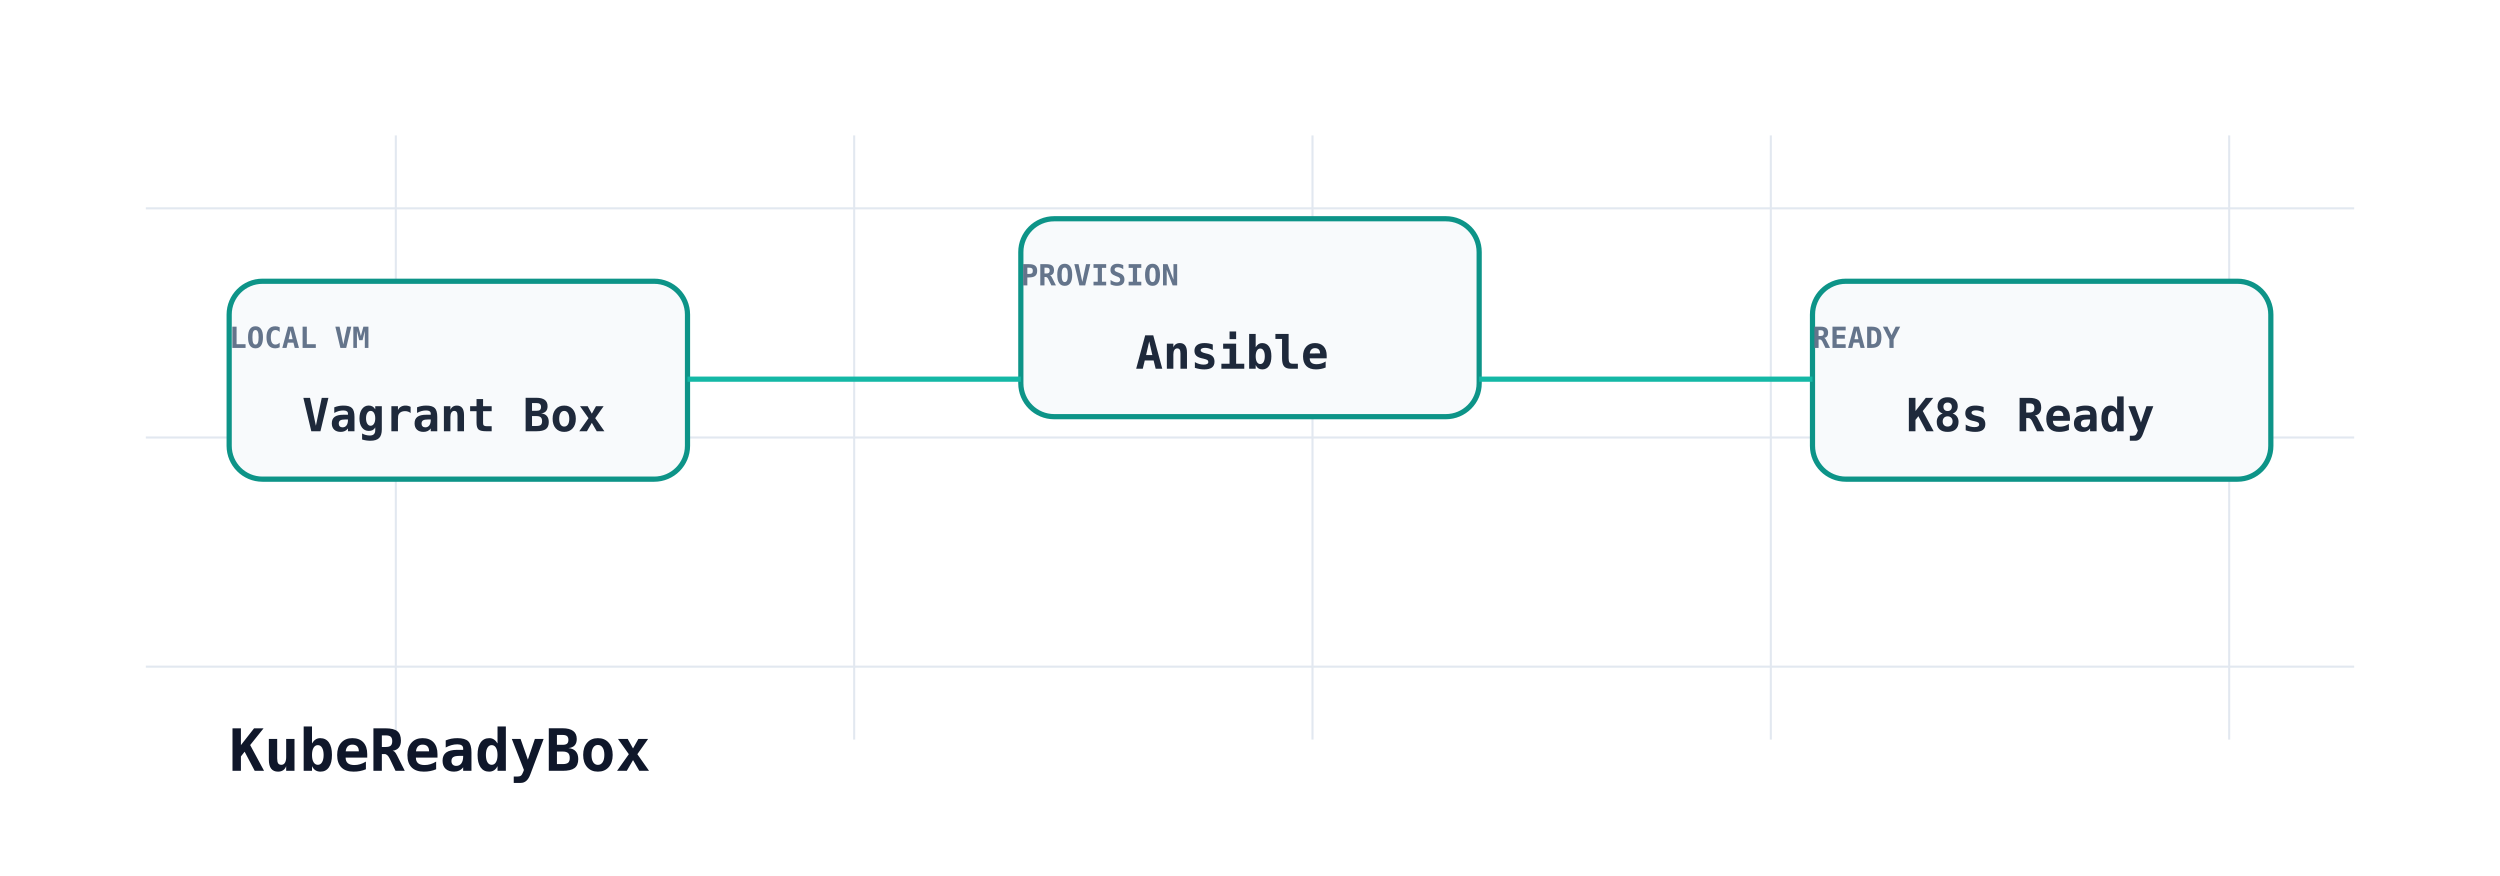
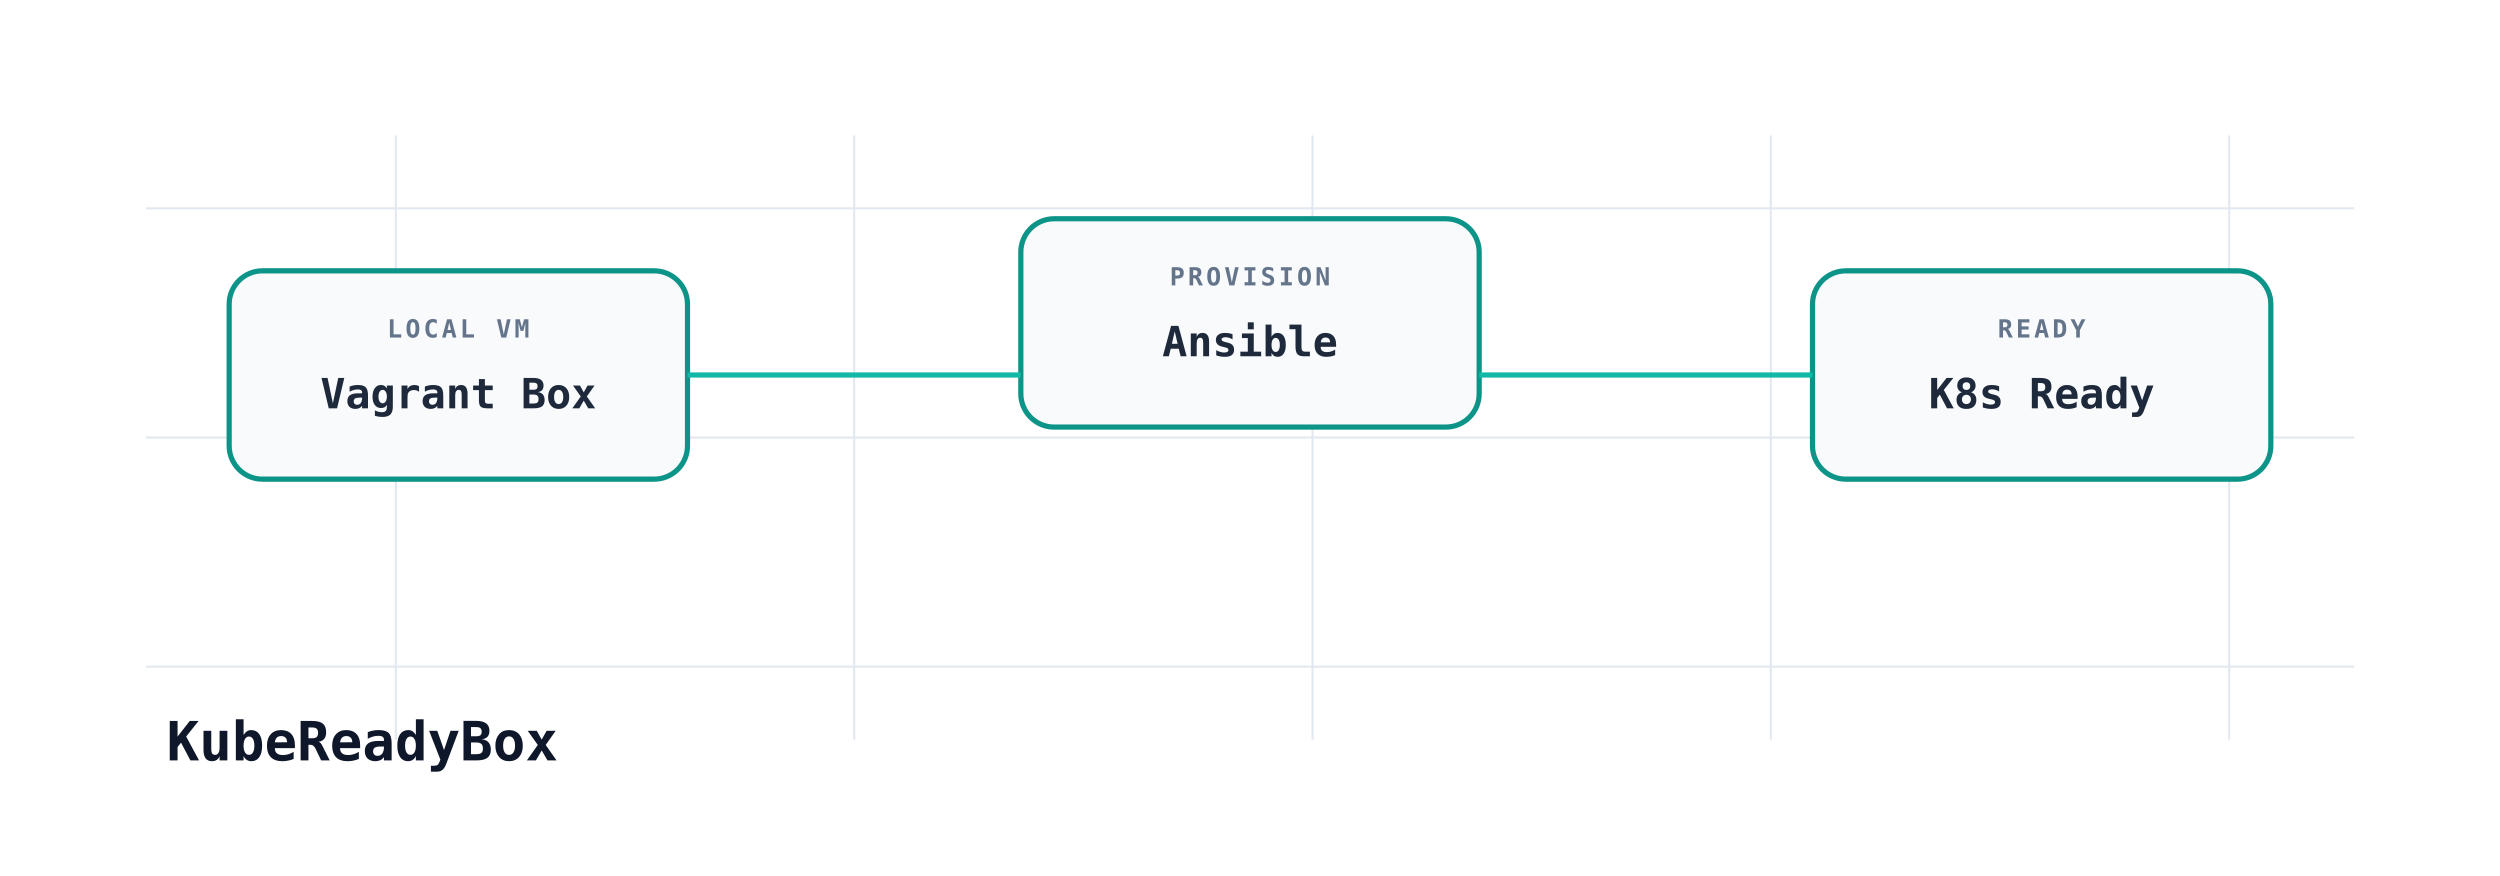
<svg xmlns="http://www.w3.org/2000/svg" viewBox="0 0 1200 420" role="img">
  <style>
    .svg-bg { fill: var(--surface, #ffffff); }
    .svg-grid { stroke: var(--border-soft, #e2e8f0); }
    .svg-card { fill: var(--surface-hi, #f8fafc); stroke: var(--accent, #0d9488); }
    .svg-link { stroke: var(--accent, #14b8a6); }
    .svg-text-title { fill: var(--text, #1e293b); }
    .svg-text-sub { fill: var(--text-faint, #64748b); }
    .svg-brand { fill: var(--text, #0f172a); }
    @media (prefers-color-scheme: dark) {
      .svg-bg { fill: var(--surface, #212a36); }
      .svg-grid { stroke: var(--border-soft, #253242); }
      .svg-card { fill: var(--surface-hi, #1a222c); stroke: var(--accent, #2dd4bf); }
      .svg-link { stroke: var(--accent, #5eead4); }
      .svg-text-title { fill: var(--text, #f0f6fc); }
      .svg-text-sub { fill: var(--text-faint, #94a3b8); }
      .svg-brand { fill: var(--text, #f0f6fc); }
    }
  </style>
  <rect width="1200" height="420" rx="24" class="svg-bg" />
  <g class="svg-grid" stroke-width="1">
    <path d="M70 100h1060M70 210h1060M70 320h1060" />
    <path d="M190 65v290M410 65v290M630 65v290M850 65v290M1070 65v290" />
  </g>
  <g class="svg-card" stroke-width="2.5">
-     <rect x="110" y="135" width="220" height="95" rx="16" />
-     <rect x="490" y="105" width="220" height="95" rx="16" />
-     <rect x="870" y="135" width="220" height="95" rx="16" />
+     <rect x="110" y="130" width="220" height="100" rx="16" />
+     <rect x="490" y="105" width="220" height="100" rx="16" />
+     <rect x="870" y="130" width="220" height="100" rx="16" />
  </g>
  <g class="svg-link" fill="none" stroke-width="2.5">
-     <path d="M330 182h160M710 182h160" />
+     <path d="M330 180h160M710 180h160" />
  </g>
  <g font-family="ui-monospace,SFMono-Regular,Menlo,monospace">
-     <text x="110" y="167" font-size="14" font-weight="600" class="svg-text-sub">LOCAL VM</text>
-     <text x="145" y="207" font-size="22" font-weight="700" class="svg-text-title">Vagrant Box</text>
-     <text x="490" y="137" font-size="14" font-weight="600" class="svg-text-sub">PROVISION</text>
-     <text x="545" y="177" font-size="22" font-weight="700" class="svg-text-title">Ansible</text>
-     <text x="870" y="167" font-size="14" font-weight="600" class="svg-text-sub">READY</text>
-     <text x="915" y="207" font-size="22" font-weight="700" class="svg-text-title">K8s Ready</text>
-     <text x="110" y="370" font-size="28" font-weight="700" class="svg-brand">KubeReadyBox</text>
+     <text x="220" y="162" text-anchor="middle" font-size="12" font-weight="600" letter-spacing="1.5" class="svg-text-sub">LOCAL VM</text>
+     <text x="220" y="196" text-anchor="middle" font-size="20" font-weight="700" class="svg-text-title">Vagrant Box</text>
+     <text x="600" y="137" text-anchor="middle" font-size="12" font-weight="600" letter-spacing="1.5" class="svg-text-sub">PROVISION</text>
+     <text x="600" y="171" text-anchor="middle" font-size="20" font-weight="700" class="svg-text-title">Ansible</text>
+     <text x="980" y="162" text-anchor="middle" font-size="12" font-weight="600" letter-spacing="1.5" class="svg-text-sub">READY</text>
+     <text x="980" y="196" text-anchor="middle" font-size="20" font-weight="700" class="svg-text-title">K8s Ready</text>
+     <text x="80" y="365" font-size="26" font-weight="700" class="svg-brand">KubeReadyBox</text>
  </g>
</svg>
